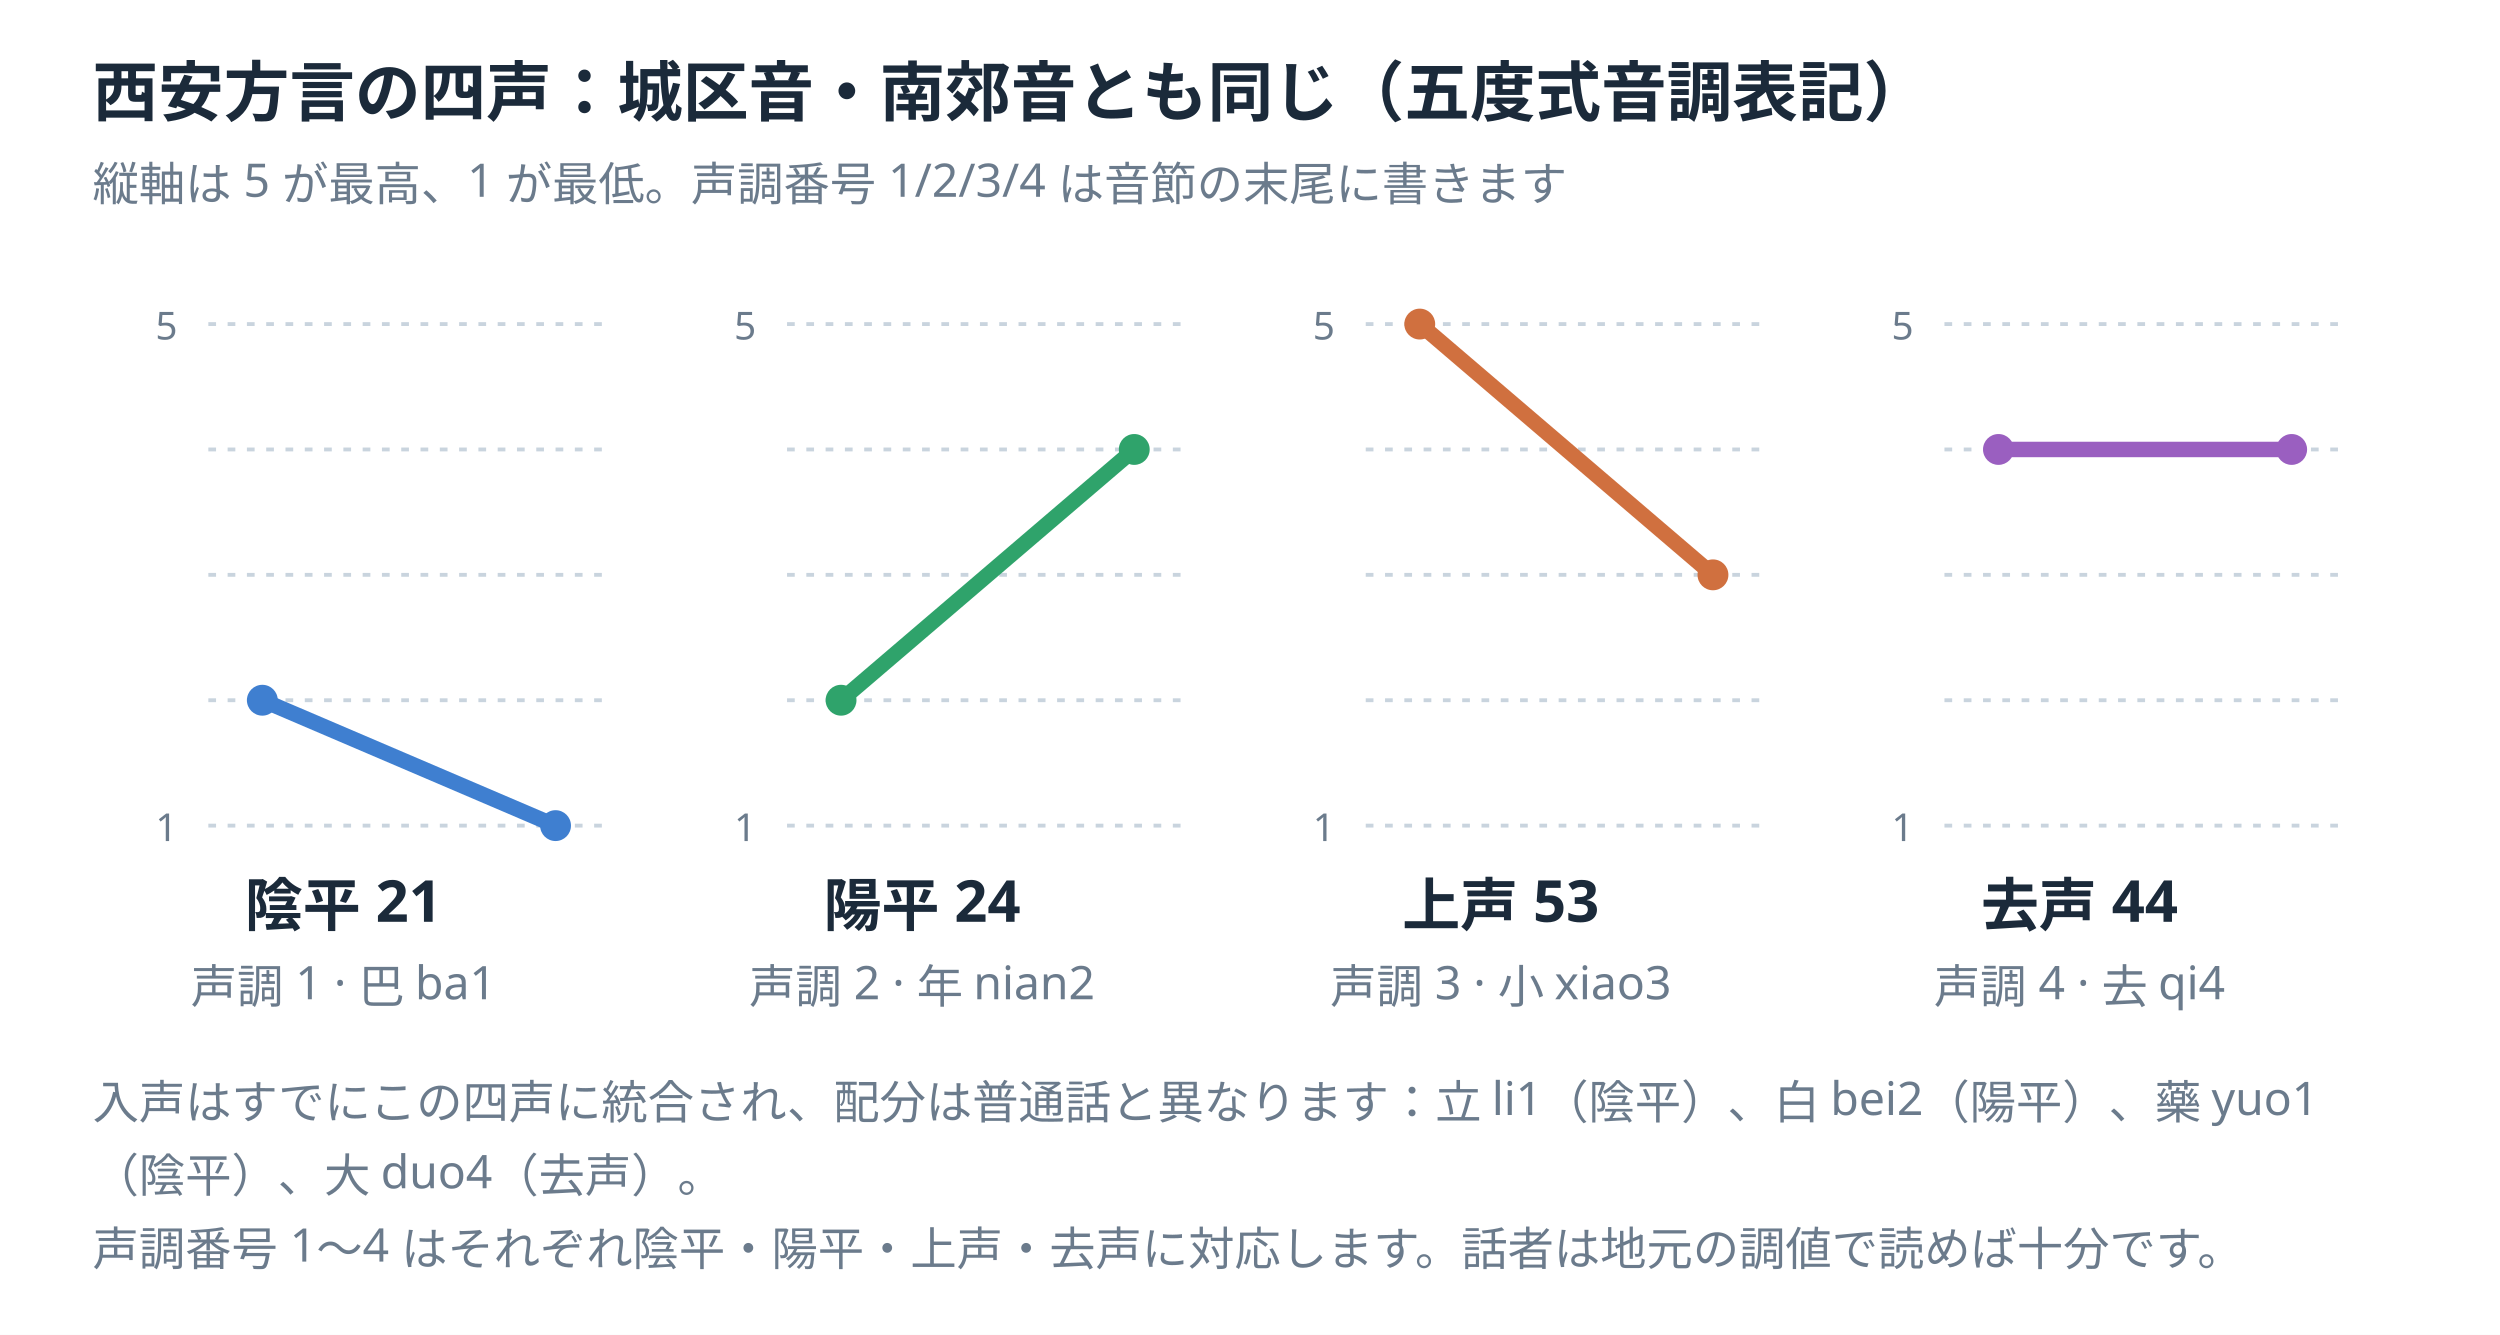
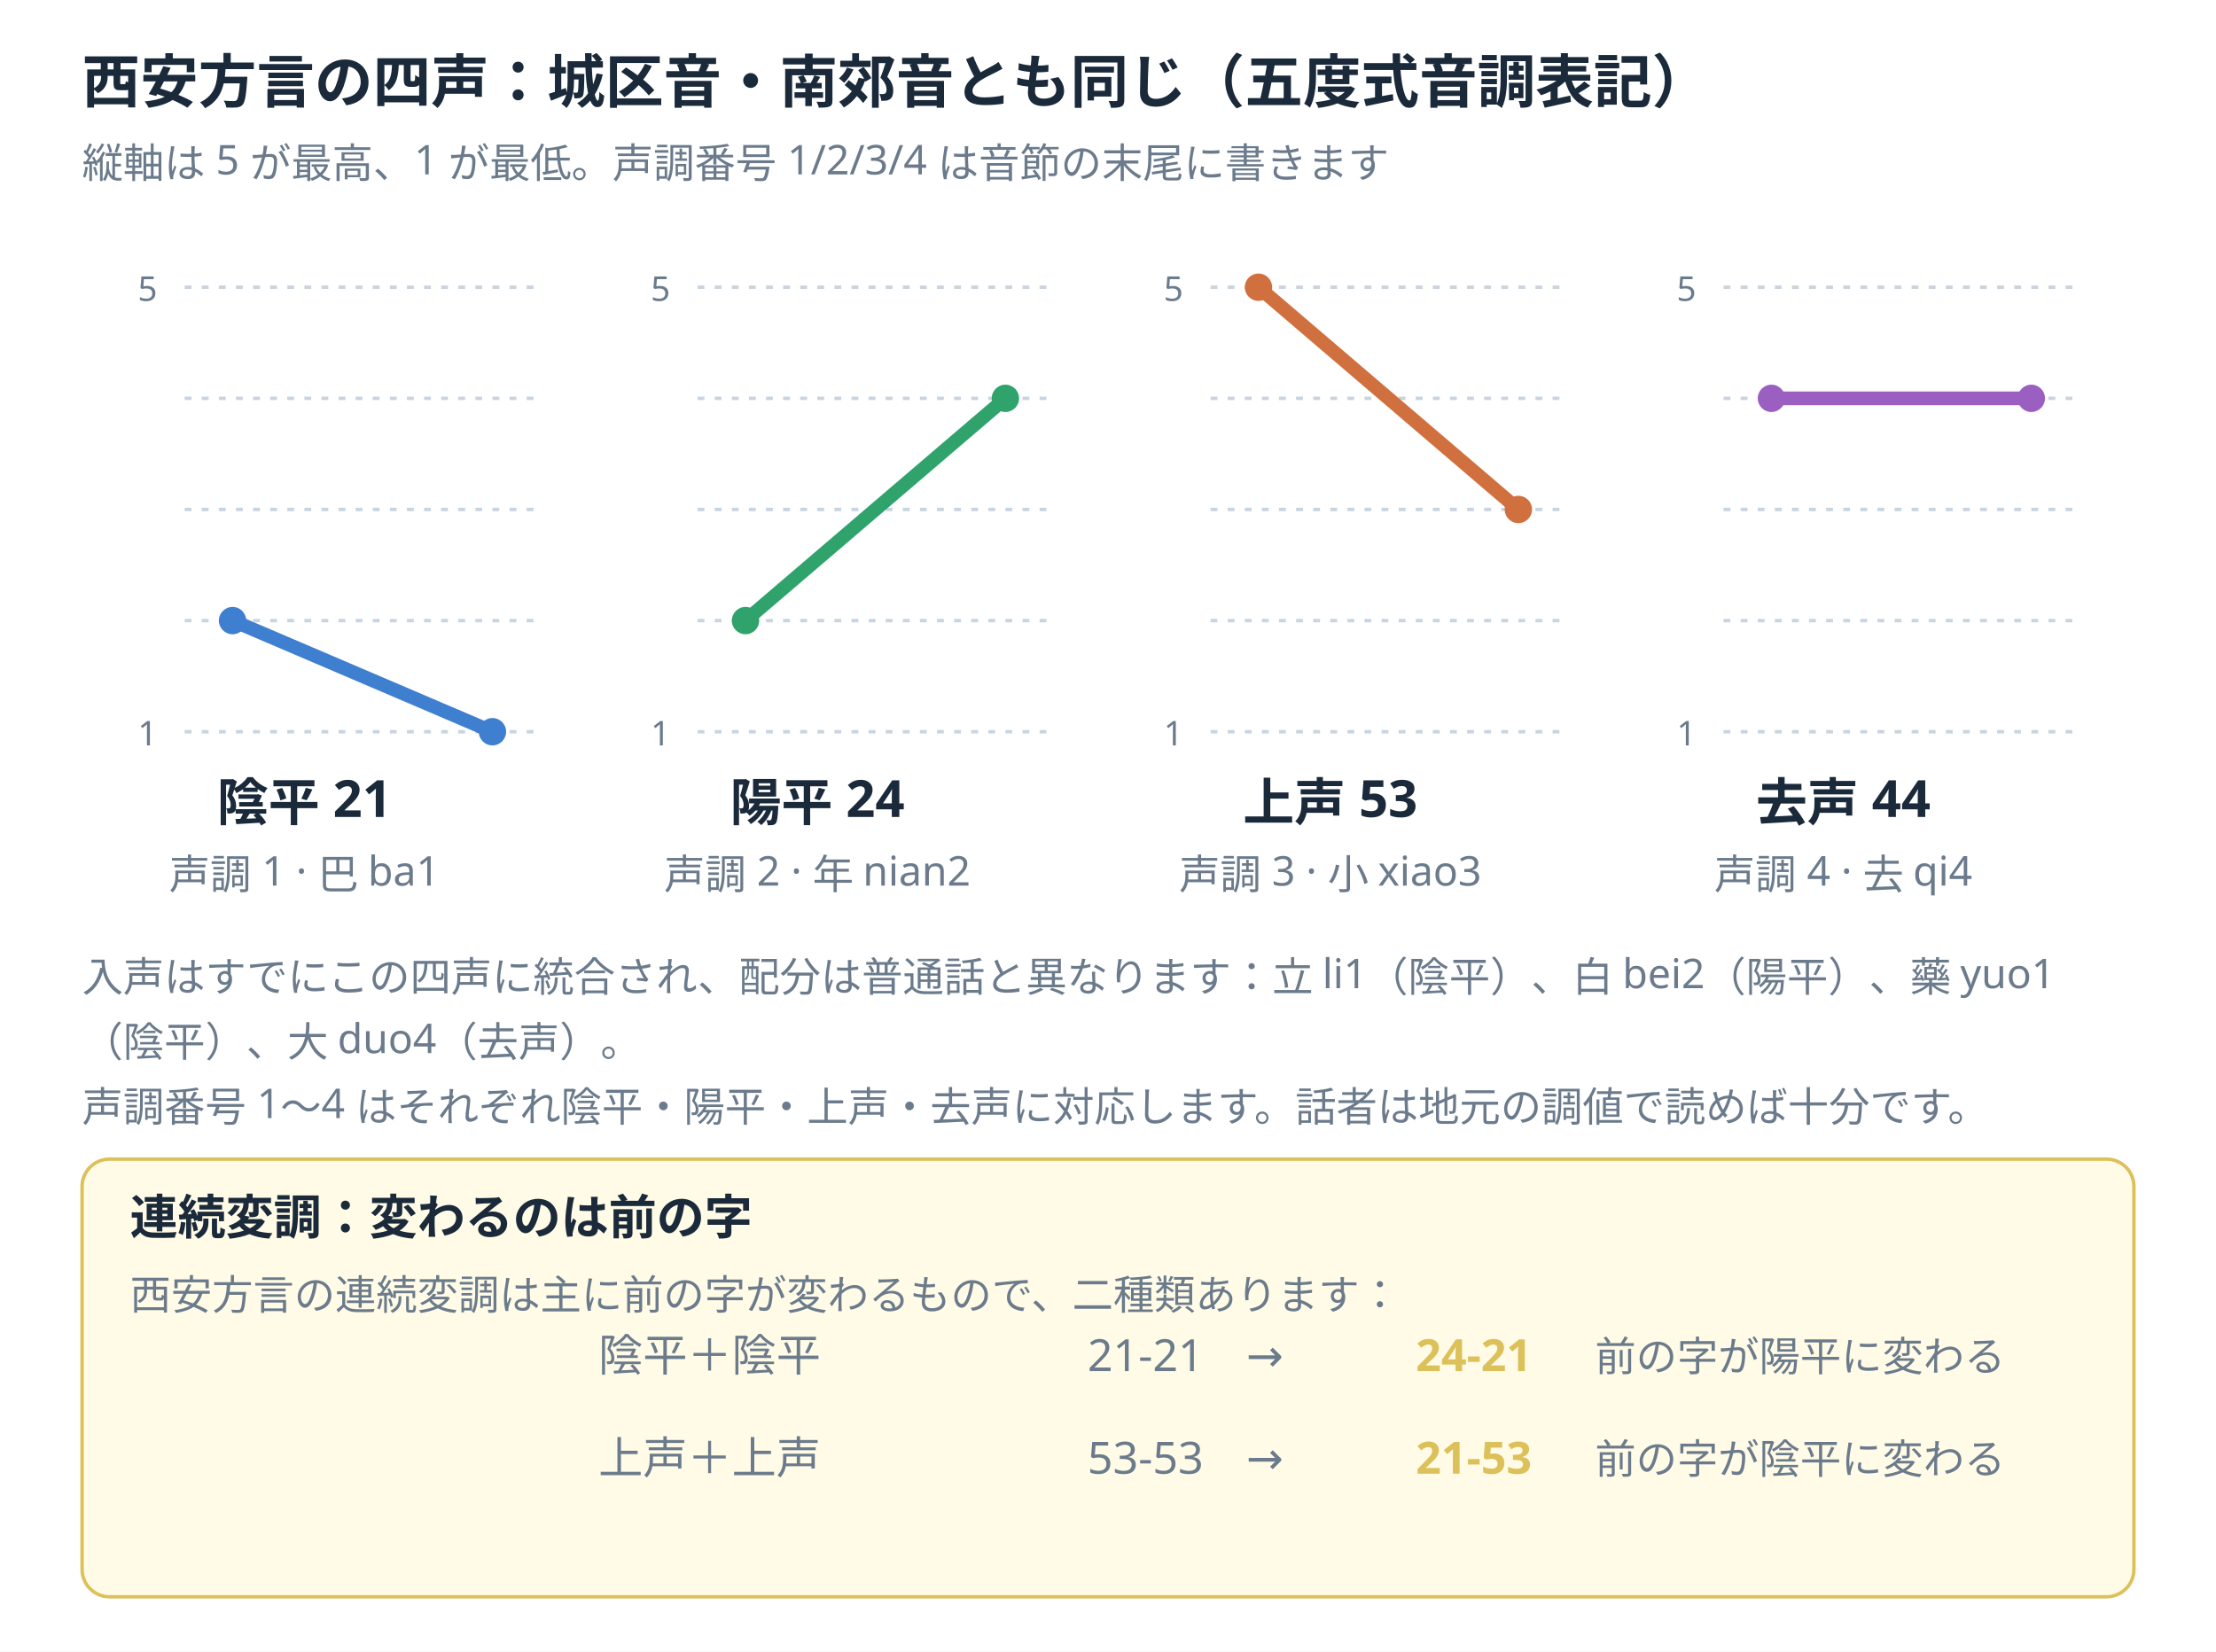
- <svg xmlns="http://www.w3.org/2000/svg" width="648" height="346" viewBox="0 0 648 346" font-family="'Noto Sans JP','Hiragino Sans','Yu Gothic','Meiryo','Noto Sans SC',sans-serif">
-   <rect width="648" height="346" fill="#ffffff" />
+ <svg xmlns="http://www.w3.org/2000/svg" width="648" height="483" viewBox="0 0 648 483" font-family="'Noto Sans JP','Hiragino Sans','Yu Gothic','Meiryo','Noto Sans SC',sans-serif">
+   <rect width="648" height="483" fill="#ffffff" />
  <text x="24" y="30" font-size="17" fill="#1b2a3a" font-weight="bold" text-anchor="start">西安方言の四声：城区音・南郊音とも同じ（五度式音調表記）</text>
  <text x="24" y="52" font-size="12" fill="#6b7b8c" font-weight="normal" text-anchor="start">縦軸は 5 が最高、1 が最低。声調番号 1/2/3/4 は音節の末尾に書きます</text>
  <line x1="54" y1="214" x2="158" y2="214" stroke="#c9d4de" stroke-dasharray="2 3" />
  <line x1="54" y1="181.5" x2="158" y2="181.5" stroke="#c9d4de" stroke-dasharray="2 3" />
  <line x1="54" y1="149" x2="158" y2="149" stroke="#c9d4de" stroke-dasharray="2 3" />
  <line x1="54" y1="116.5" x2="158" y2="116.5" stroke="#c9d4de" stroke-dasharray="2 3" />
  <line x1="54" y1="84" x2="158" y2="84" stroke="#c9d4de" stroke-dasharray="2 3" />
  <text x="46" y="88" font-size="10" fill="#6b7b8c" font-weight="normal" text-anchor="end">5</text>
  <text x="46" y="218" font-size="10" fill="#6b7b8c" font-weight="normal" text-anchor="end">1</text>
  <line x1="68" y1="181.5" x2="144" y2="214" stroke="#3f7fd0" stroke-width="4" stroke-linecap="round" />
  <circle cx="68" cy="181.5" r="4" fill="#3f7fd0" />
  <circle cx="144" cy="214" r="4" fill="#3f7fd0" />
  <text x="89" y="240" font-size="15" fill="#1b2a3a" font-weight="bold" text-anchor="middle">陰平 21</text>
  <text x="89" y="260" font-size="12" fill="#6b7b8c" font-weight="normal" text-anchor="middle">声調 1 · 巴 ba1</text>
  <line x1="204" y1="214" x2="308" y2="214" stroke="#c9d4de" stroke-dasharray="2 3" />
  <line x1="204" y1="181.5" x2="308" y2="181.5" stroke="#c9d4de" stroke-dasharray="2 3" />
  <line x1="204" y1="149" x2="308" y2="149" stroke="#c9d4de" stroke-dasharray="2 3" />
  <line x1="204" y1="116.5" x2="308" y2="116.5" stroke="#c9d4de" stroke-dasharray="2 3" />
  <line x1="204" y1="84" x2="308" y2="84" stroke="#c9d4de" stroke-dasharray="2 3" />
  <text x="196" y="88" font-size="10" fill="#6b7b8c" font-weight="normal" text-anchor="end">5</text>
  <text x="196" y="218" font-size="10" fill="#6b7b8c" font-weight="normal" text-anchor="end">1</text>
  <line x1="218" y1="181.5" x2="294" y2="116.5" stroke="#2fa36b" stroke-width="4" stroke-linecap="round" />
  <circle cx="218" cy="181.5" r="4" fill="#2fa36b" />
  <circle cx="294" cy="116.5" r="4" fill="#2fa36b" />
  <text x="239" y="240" font-size="15" fill="#1b2a3a" font-weight="bold" text-anchor="middle">陽平 24</text>
  <text x="239" y="260" font-size="12" fill="#6b7b8c" font-weight="normal" text-anchor="middle">声調 2 · 年 nian2</text>
  <line x1="354" y1="214" x2="458" y2="214" stroke="#c9d4de" stroke-dasharray="2 3" />
  <line x1="354" y1="181.5" x2="458" y2="181.5" stroke="#c9d4de" stroke-dasharray="2 3" />
  <line x1="354" y1="149" x2="458" y2="149" stroke="#c9d4de" stroke-dasharray="2 3" />
  <line x1="354" y1="116.5" x2="458" y2="116.5" stroke="#c9d4de" stroke-dasharray="2 3" />
  <line x1="354" y1="84" x2="458" y2="84" stroke="#c9d4de" stroke-dasharray="2 3" />
  <text x="346" y="88" font-size="10" fill="#6b7b8c" font-weight="normal" text-anchor="end">5</text>
  <text x="346" y="218" font-size="10" fill="#6b7b8c" font-weight="normal" text-anchor="end">1</text>
  <line x1="368" y1="84" x2="444" y2="149" stroke="#d0703f" stroke-width="4" stroke-linecap="round" />
  <circle cx="368" cy="84" r="4" fill="#d0703f" />
  <circle cx="444" cy="149" r="4" fill="#d0703f" />
  <text x="389" y="240" font-size="15" fill="#1b2a3a" font-weight="bold" text-anchor="middle">上声 53</text>
  <text x="389" y="260" font-size="12" fill="#6b7b8c" font-weight="normal" text-anchor="middle">声調 3 · 小 xiao3</text>
  <line x1="504" y1="214" x2="608" y2="214" stroke="#c9d4de" stroke-dasharray="2 3" />
  <line x1="504" y1="181.5" x2="608" y2="181.5" stroke="#c9d4de" stroke-dasharray="2 3" />
  <line x1="504" y1="149" x2="608" y2="149" stroke="#c9d4de" stroke-dasharray="2 3" />
  <line x1="504" y1="116.5" x2="608" y2="116.5" stroke="#c9d4de" stroke-dasharray="2 3" />
  <line x1="504" y1="84" x2="608" y2="84" stroke="#c9d4de" stroke-dasharray="2 3" />
  <text x="496" y="88" font-size="10" fill="#6b7b8c" font-weight="normal" text-anchor="end">5</text>
  <text x="496" y="218" font-size="10" fill="#6b7b8c" font-weight="normal" text-anchor="end">1</text>
  <line x1="518" y1="116.5" x2="594" y2="116.5" stroke="#9a5fc0" stroke-width="4" stroke-linecap="round" />
  <circle cx="518" cy="116.5" r="4" fill="#9a5fc0" />
  <circle cx="594" cy="116.5" r="4" fill="#9a5fc0" />
  <text x="539" y="240" font-size="15" fill="#1b2a3a" font-weight="bold" text-anchor="middle">去声 44</text>
  <text x="539" y="260" font-size="12" fill="#6b7b8c" font-weight="normal" text-anchor="middle">声調 4 · 去 qi4</text>
  <text x="24" y="290" font-size="12" fill="#6b7b8c" font-weight="normal" text-anchor="start">入声はすでにこの四声に統合され、配分は普通話と異なります：立 li1（陰平）、白 bei2（陽平）、藥 yuo1</text>
  <text x="24" y="309" font-size="12" fill="#6b7b8c" font-weight="normal" text-anchor="start">（陰平）、大 duo4（去声）。</text>
  <text x="24" y="328" font-size="12" fill="#6b7b8c" font-weight="normal" text-anchor="start">声調番号 1〜4 はそれぞれ陰平・陽平・上声・去声に対応します。話者は地元の調値で読めば十分です。</text>
+   <rect x="24" y="339" width="600" height="128" rx="8" fill="#fffbe6" stroke="#dcc05a" />
+   <text x="38" y="361" font-size="14" fill="#1b2a3a" font-weight="bold" text-anchor="start">連続変調：変わるのは前の字</text>
+   <text x="38" y="383" font-size="12" fill="#6b7b8c" font-weight="normal" text-anchor="start">西安方言の連続変調は主に前の字が変わるもので、二種類あります：</text>
+   <text x="240" y="401" font-size="13" fill="#6b7b8c" font-weight="normal" text-anchor="end">陰平＋陰平</text>
+   <text x="318" y="401" font-size="13" fill="#6b7b8c" font-weight="normal" text-anchor="start">21-21</text>
+   <text x="364.4" y="401" font-size="13" fill="#6b7b8c" font-weight="normal" text-anchor="start">→</text>
+   <text x="414" y="401" font-size="13" fill="#dcc05a" font-weight="bold" text-anchor="start">24-21</text>
+   <text x="466.4" y="401" font-size="12" fill="#6b7b8c" font-weight="normal" text-anchor="start">前の字が陽平に変わる</text>
+   <text x="240" y="431" font-size="13" fill="#6b7b8c" font-weight="normal" text-anchor="end">上声＋上声</text>
+   <text x="318" y="431" font-size="13" fill="#6b7b8c" font-weight="normal" text-anchor="start">53-53</text>
+   <text x="364.4" y="431" font-size="13" fill="#6b7b8c" font-weight="normal" text-anchor="start">→</text>
+   <text x="414" y="431" font-size="13" fill="#dcc05a" font-weight="bold" text-anchor="start">21-53</text>
+   <text x="466.4" y="431" font-size="12" fill="#6b7b8c" font-weight="normal" text-anchor="start">前の字が陰平に変わる</text>
</svg>
